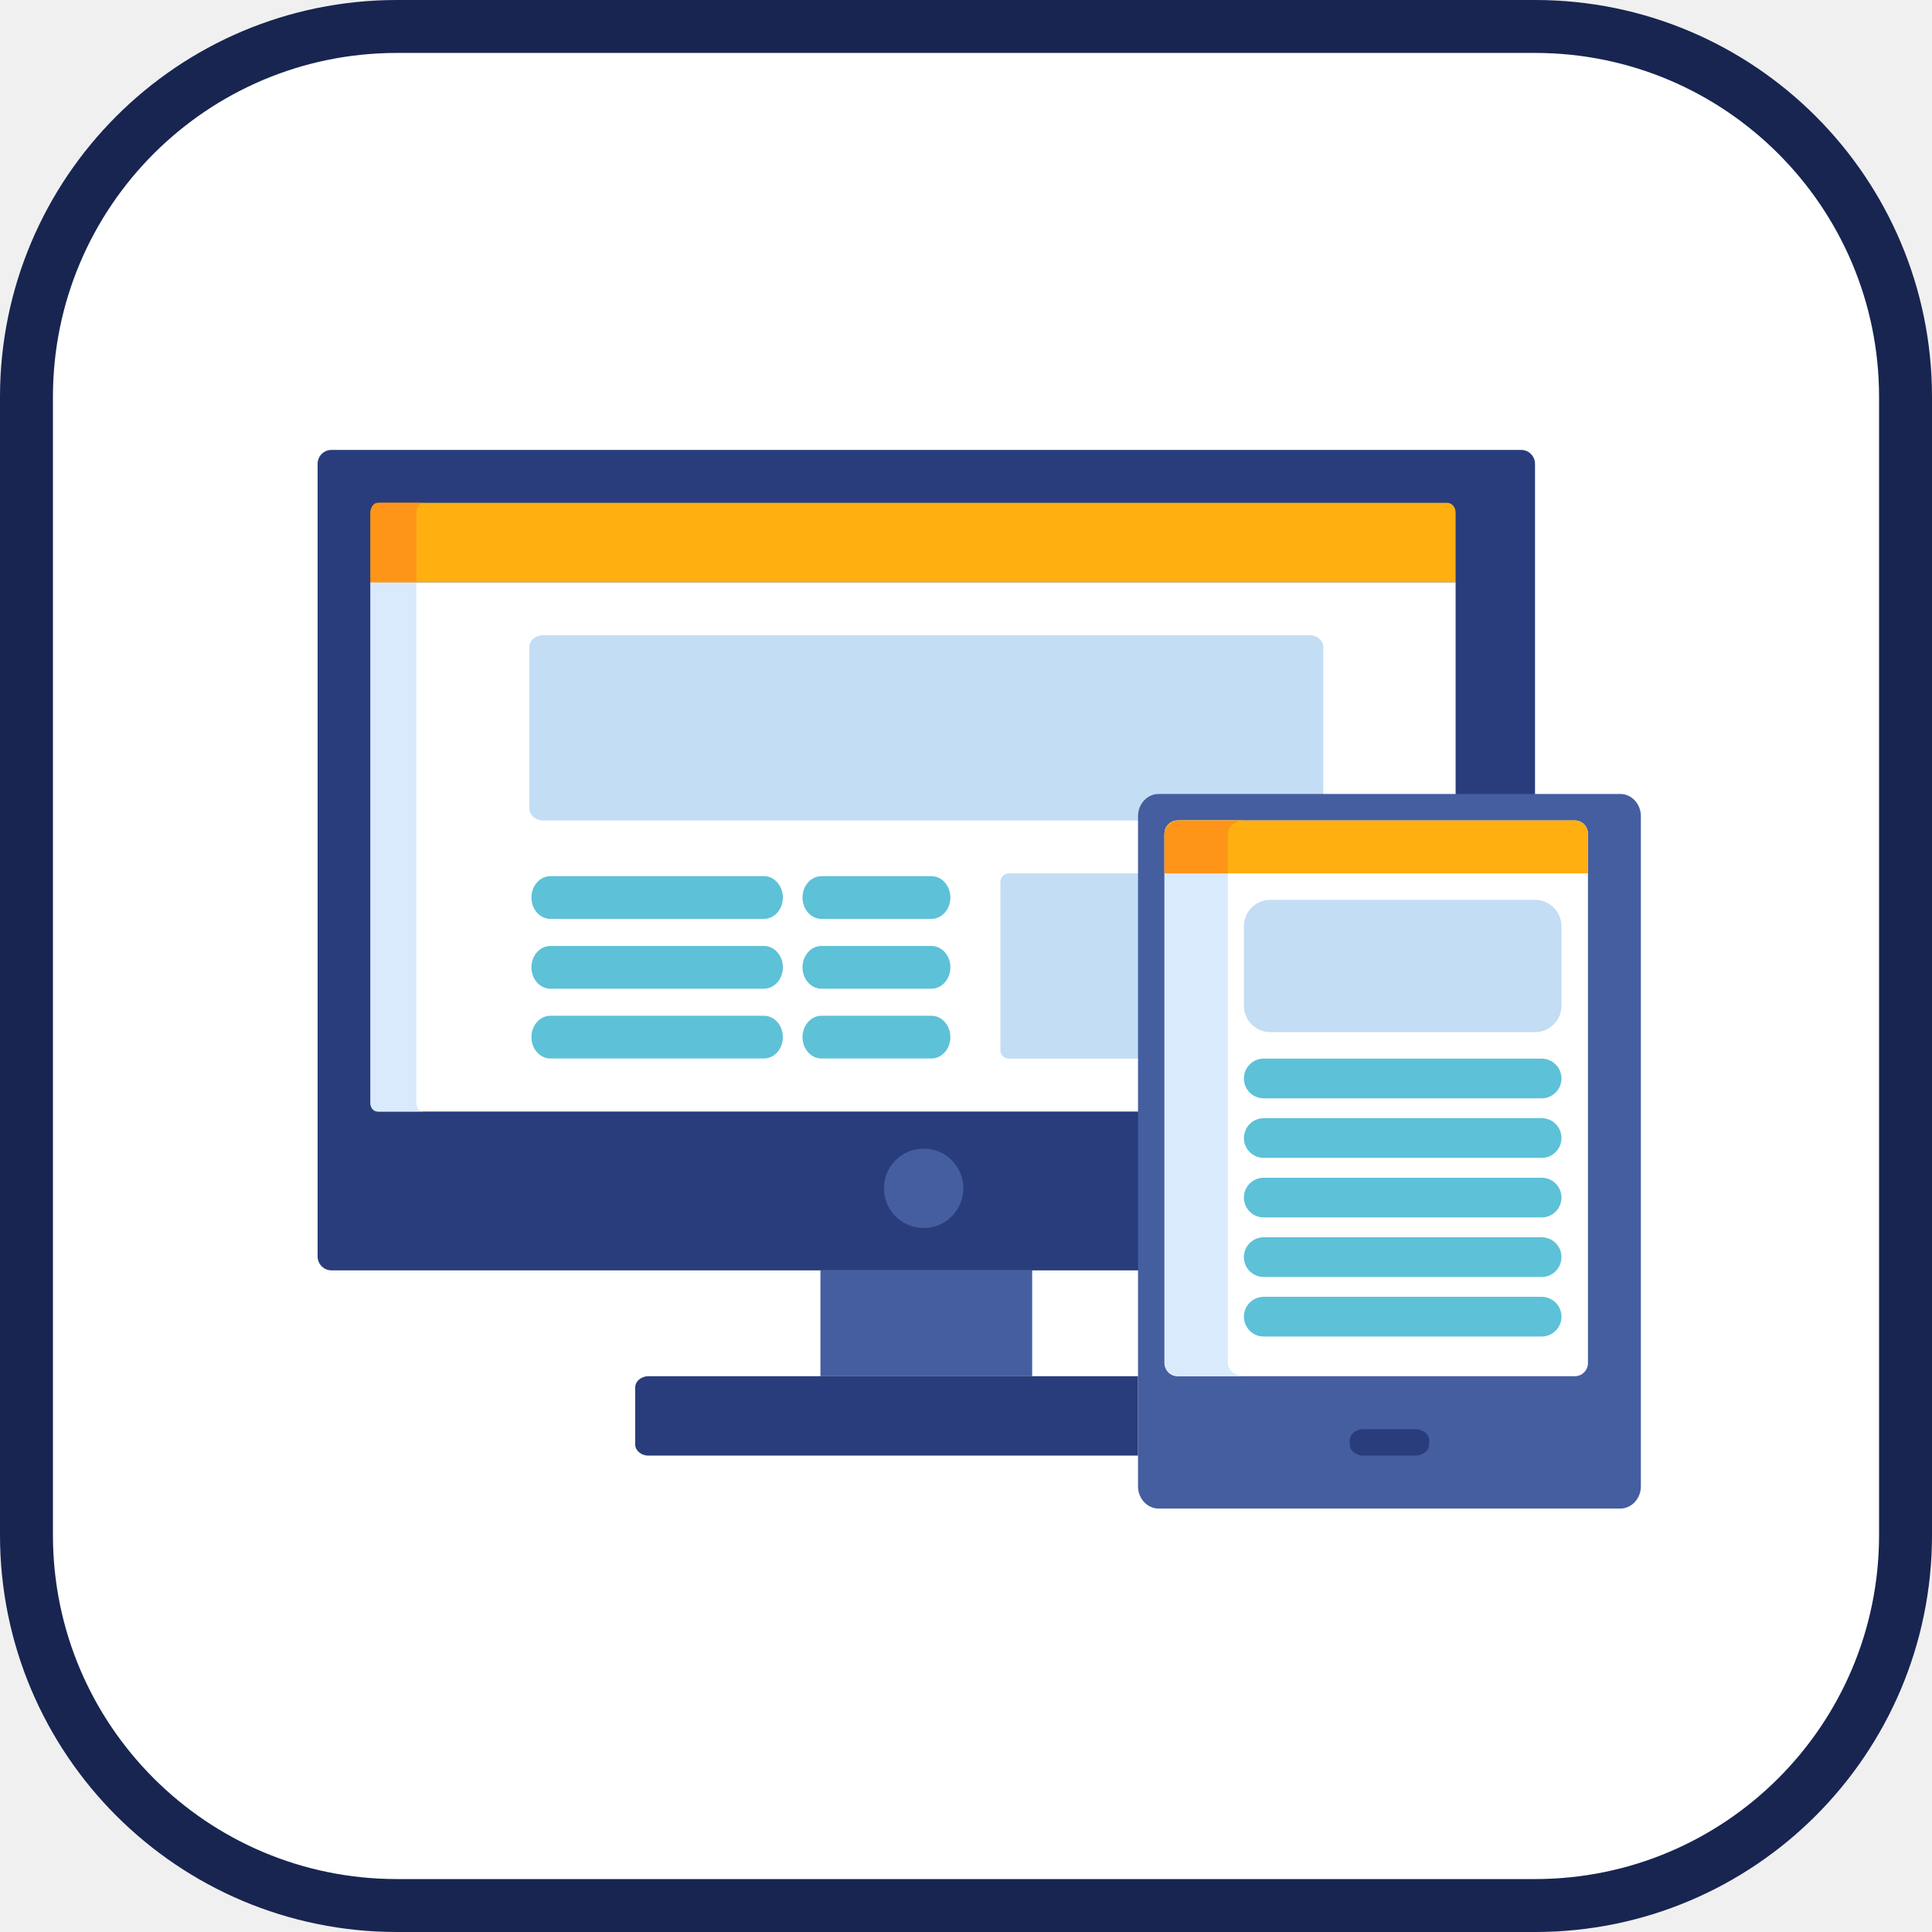
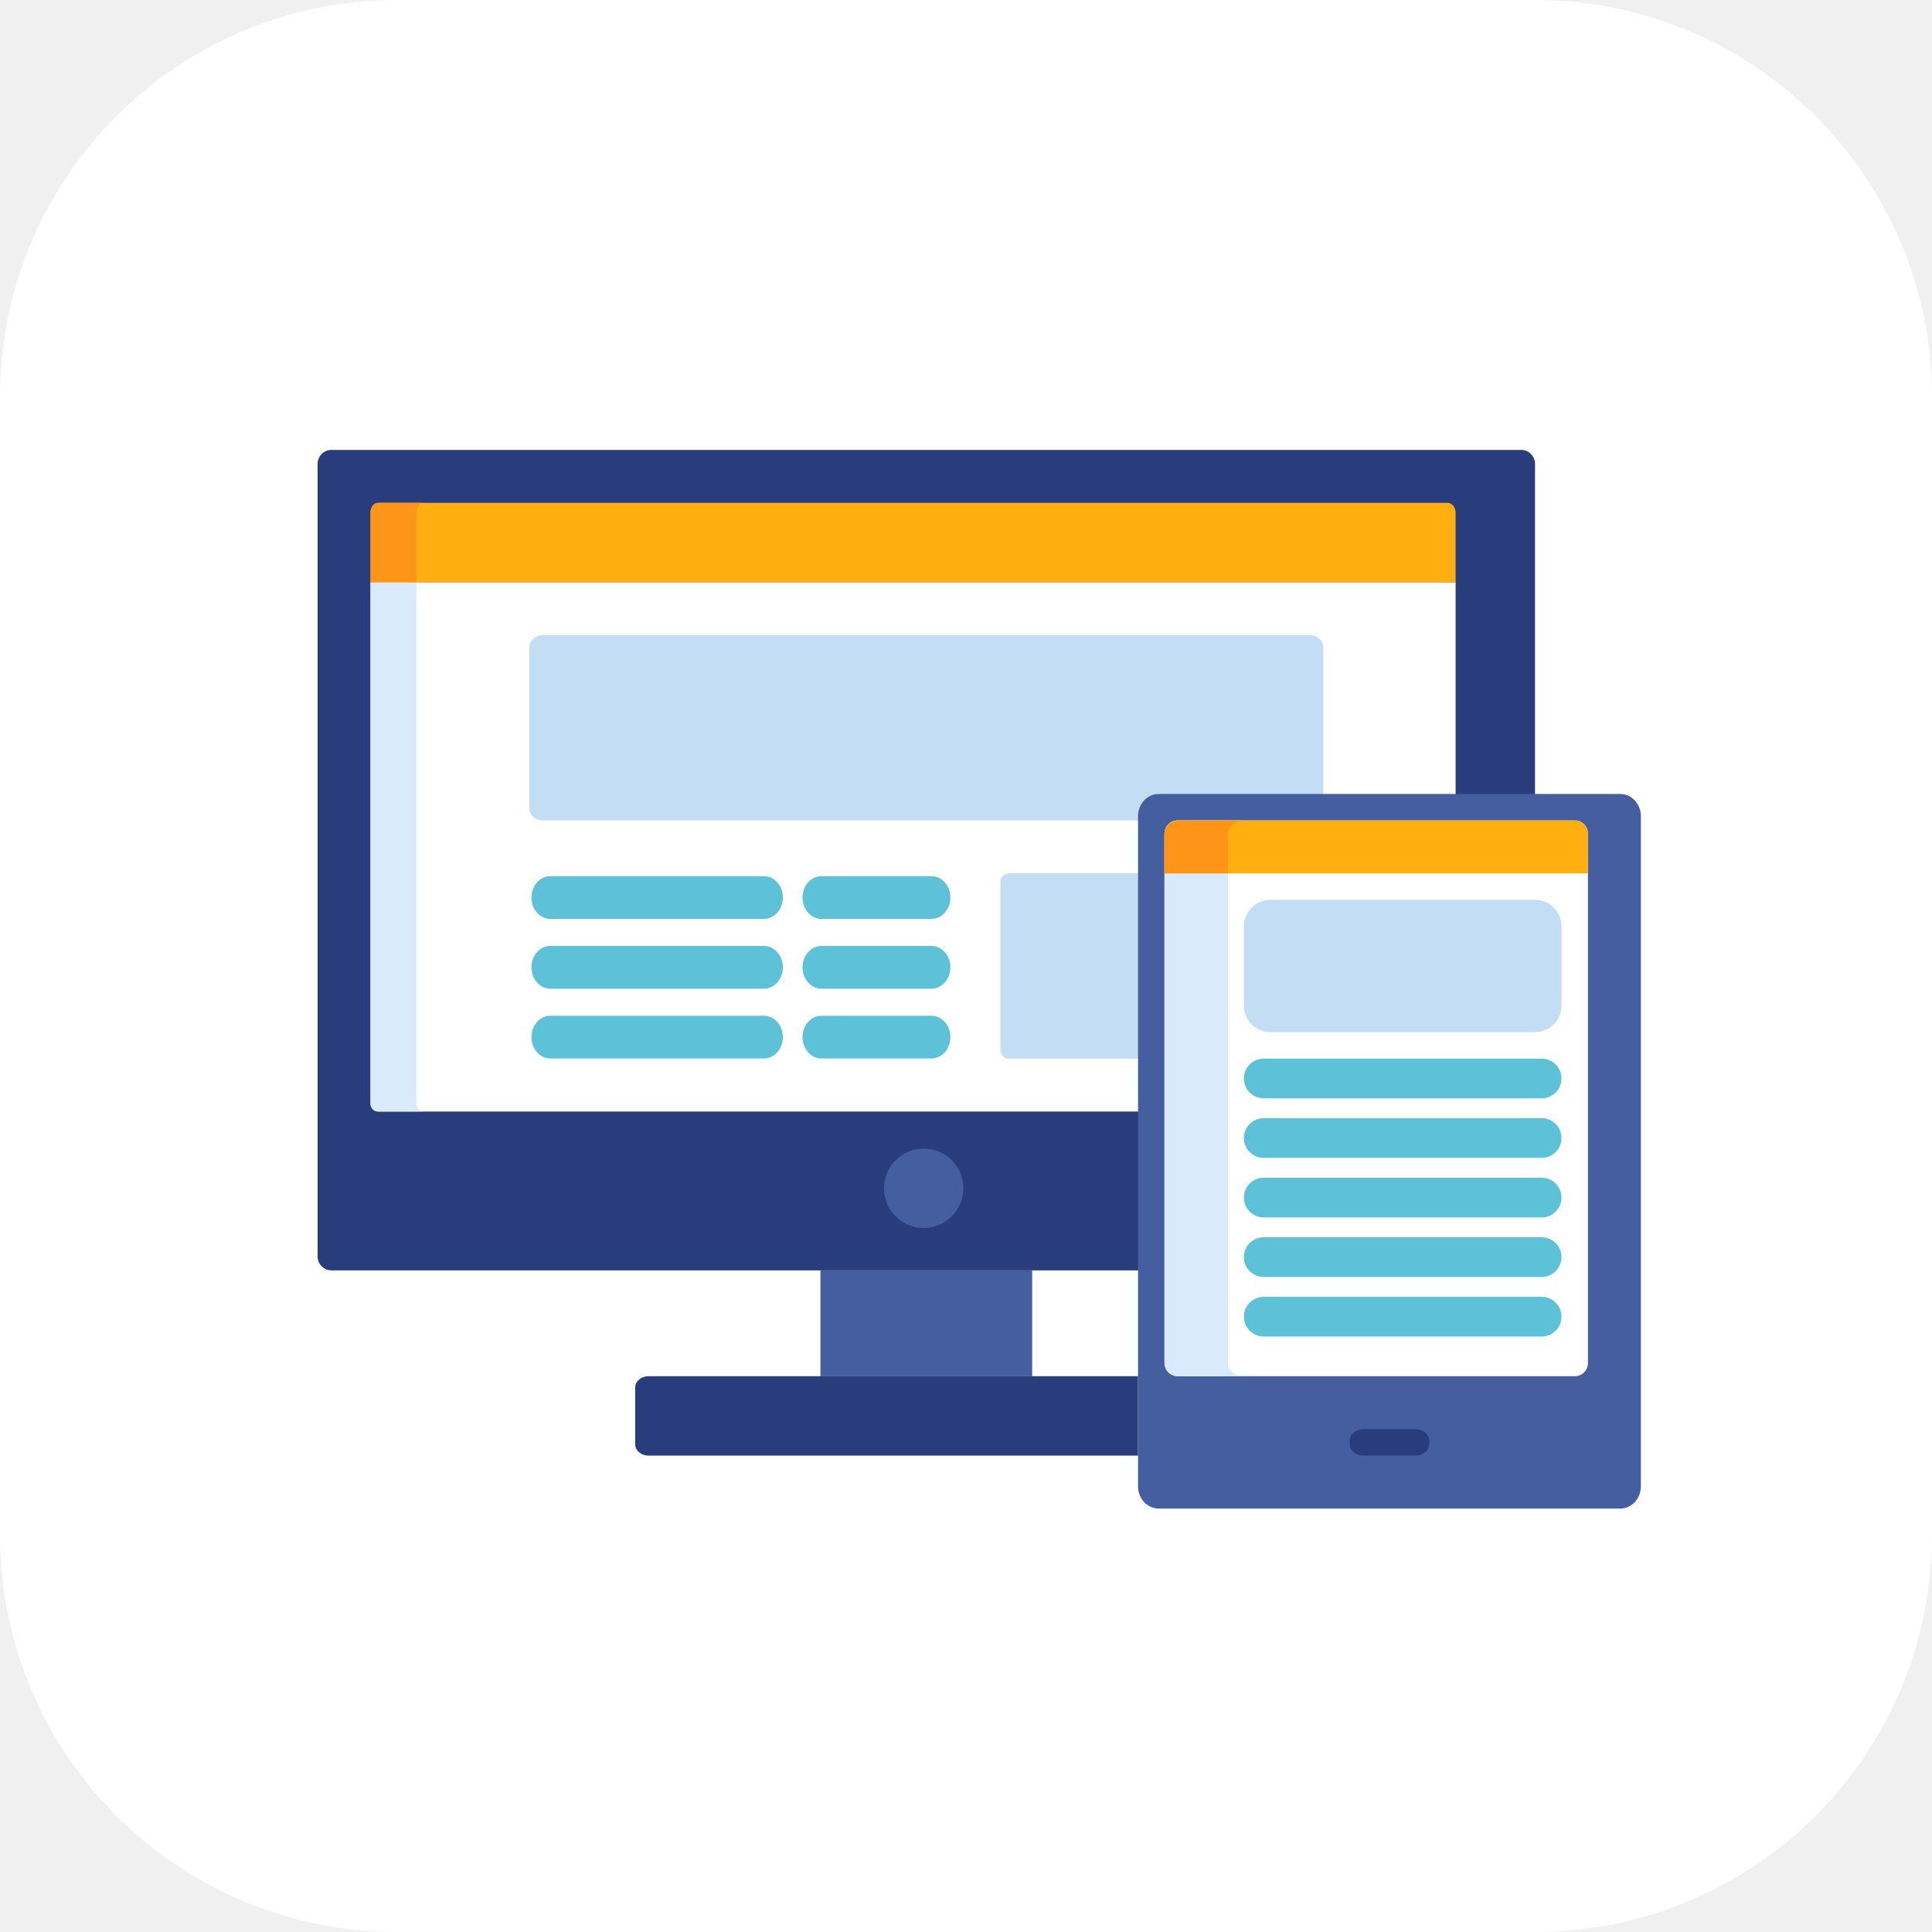
- <svg xmlns="http://www.w3.org/2000/svg" width="800px" height="800px" viewBox="0 0 73 73" version="1.1">
-   <defs>
- 
- </defs>
-   <g id="fundamentals/css/responsive-design" stroke="none" stroke-width="1" fill="none" fill-rule="evenodd">
-     <g id="container" transform="translate(2, 2)" fill-rule="nonzero">
-       <rect id="mask" stroke="#172550" stroke-width="2" fill="#FFFFFF" x="-1" y="-1" width="71" height="71" rx="14">
- 
- </rect>
-       <g id="responsive" transform="translate(10, 15)">
-         <rect id="Rectangle-path" fill="#445EA0" x="19" y="31" width="8" height="4">
- 
- </rect>
-         <path d="M31,35 L12.499,35 C12.224,35 12,35.193 12,35.428 L12,37.572 C12,37.807 12.224,38 12.499,38 L31,38 L31,35 Z" id="Shape" fill="#293D7C">
- 
- </path>
-         <path d="M45.479,0 L0.521,0 C0.235,0 0,0.237 0,0.526 L0,30.474 C0,30.763 0.235,31 0.521,31 L32.378,31 L32.378,15.244 C32.378,14.846 32.699,14.522 33.094,14.522 L46,14.522 L46,0.526 C46,0.237 45.765,0 45.479,0 Z" id="Shape" fill="#293D7C">
- 
- </path>
-         <path d="M2,24.698 C2,24.864 2.139,25 2.31,25 L31.783,25 L31.783,14.653 C31.783,14.272 32.1,13.962 32.491,13.962 L43,13.962 L43,5 L2,5 L2,24.698 Z" id="Shape" fill="#FFFFFF">
- 
- </path>
-         <path d="M3.733,24.698 L3.733,5 L2,5 L2,24.698 C2,24.864 2.12,25 2.267,25 L4,25 C3.853,25 3.733,24.864 3.733,24.698 Z" id="Shape" fill="#D9EAFC">
- 
- </path>
-         <circle id="Oval" fill="#445EA0" cx="22.9" cy="27.9" r="1.5">
- 
- </circle>
-         <path d="M31.8,16 L26.119,16 C25.944,16 25.8,16.144 25.8,16.32 L25.8,22.68 C25.8,22.856 25.944,23 26.119,23 L31.8,23 L31.8,16 Z" id="Shape" fill="#C3DDF4">
- 
- </path>
-         <path d="M33.191,13.438 L38,13.438 L38,7.457 C38,7.206 37.768,7 37.484,7 L8.516,7 C8.232,7 8,7.206 8,7.457 L8,13.543 C8,13.794 8.232,14 8.516,14 L32.475,14 C32.518,13.684 32.822,13.438 33.191,13.438 Z" id="Shape" fill="#C3DDF4">
- 
- </path>
-         <path d="M42.69,2 L2.31,2 C2.139,2 2,2.165 2,2.367 L2,5 L43,5 L43,2.367 C43,2.165 42.861,2 42.69,2 Z" id="Shape" fill="#FFAF10">
- 
- </path>
-         <path d="M4,2 L2.267,2 C2.12,2 2,2.165 2,2.367 L2,5 L3.733,5 L3.733,2.367 C3.733,2.165 3.853,2 4,2 Z" id="Shape" fill="#FF9518">
- 
- </path>
-         <g id="Group" transform="translate(8, 16)" fill="#5DC1D8">
-           <path d="M8.863,1.721 L0.798,1.721 C0.402,1.721 0.08,1.359 0.08,0.913 C0.08,0.467 0.402,0.105 0.798,0.105 L8.863,0.105 C9.259,0.105 9.581,0.467 9.581,0.913 C9.581,1.359 9.259,1.721 8.863,1.721 Z" id="Shape">
- 
- </path>
-           <path d="M8.863,4.358 L0.798,4.358 C0.402,4.358 0.08,3.996 0.08,3.55 C0.08,3.104 0.402,2.742 0.798,2.742 L8.863,2.742 C9.259,2.742 9.581,3.104 9.581,3.55 C9.581,3.996 9.259,4.358 8.863,4.358 Z" id="Shape">
- 
- </path>
-           <path d="M8.863,6.995 L0.798,6.995 C0.402,6.995 0.08,6.633 0.08,6.187 C0.08,5.741 0.402,5.38 0.798,5.38 L8.863,5.38 C9.259,5.38 9.581,5.741 9.581,6.187 C9.581,6.633 9.259,6.995 8.863,6.995 Z" id="Shape">
- 
- </path>
-           <path d="M15.191,1.721 L11.04,1.721 C10.644,1.721 10.322,1.359 10.322,0.913 C10.322,0.467 10.644,0.105 11.04,0.105 L15.191,0.105 C15.588,0.105 15.91,0.467 15.91,0.913 C15.91,1.359 15.588,1.721 15.191,1.721 Z" id="Shape">
- 
- </path>
-           <path d="M15.191,4.358 L11.04,4.358 C10.644,4.358 10.322,3.996 10.322,3.55 C10.322,3.104 10.644,2.742 11.04,2.742 L15.191,2.742 C15.588,2.742 15.91,3.104 15.91,3.55 C15.91,3.996 15.588,4.358 15.191,4.358 Z" id="Shape">
- 
- </path>
-           <path d="M15.191,6.995 L11.04,6.995 C10.644,6.995 10.322,6.633 10.322,6.187 C10.322,5.741 10.644,5.38 11.04,5.38 L15.191,5.38 C15.588,5.38 15.91,5.741 15.91,6.187 C15.91,6.633 15.588,6.995 15.191,6.995 Z" id="Shape">
- 
- </path>
-         </g>
-         <g id="Group-2" transform="translate(31, 13)">
-           <path d="M18.225,0 C18.651,0 19,0.377 19,0.838 L19,26.162 C19,26.623 18.651,27 18.225,27 L0.775,27 C0.349,27 0,26.623 0,26.162 L0,0.838 C0,0.377 0.349,0 0.775,0 L18.225,0 Z" id="Shape" fill="#445EA0">
- 
- </path>
-           <path d="M1.492,22 C1.221,22 1,21.776 1,21.502 L1,1.498 C1,1.224 1.221,1 1.492,1 L16.508,1 C16.779,1 17,1.224 17,1.498 L17,21.502 C17,21.776 16.779,22 16.508,22 L1.492,22 Z" id="Shape" fill="#FFFFFF">
- 
- </path>
-           <path d="M3.396,21.502 L3.396,1.498 C3.396,1.224 3.668,1 4,1 L1.604,1 C1.272,1 1,1.224 1,1.498 L1,21.502 C1,21.776 1.272,22 1.604,22 L4,22 C3.668,22 3.396,21.776 3.396,21.502 Z" id="Shape" fill="#D9EAFC">
- 
- </path>
-           <path d="M8.522,25 C8.235,25 8,24.812 8,24.581 L8,24.419 C8,24.188 8.235,24 8.522,24 L10.478,24 C10.765,24 11,24.188 11,24.419 L11,24.581 C11,24.812 10.765,25 10.478,25 L8.522,25 Z" id="Shape" fill="#293D7C">
- 
- </path>
-           <path d="M17,3 L17,1.518 C17,1.233 16.779,1 16.508,1 L1.492,1 C1.221,1 1,1.233 1,1.518 L1,3 L17,3 Z" id="Shape" fill="#FFAF10">
- 
- </path>
-           <path d="M4,1 L1.604,1 C1.272,1 1,1.233 1,1.518 L1,3 L3.396,3 L3.396,1.518 C3.396,1.233 3.668,1 4,1 Z" id="Shape" fill="#FF9518">
- 
- </path>
-           <rect id="Rectangle" fill="#C3DDF4" x="4" y="4" width="12" height="5" rx="1">
- 
- </rect>
+ <svg xmlns="http://www.w3.org/2000/svg" width="800px" height="800px" viewBox="0 0 73 73" version="1.1" fill="#000000">
+   <g id="SVGRepo_bgCarrier" stroke-width="0" />
+   <g id="SVGRepo_tracerCarrier" stroke-linecap="round" stroke-linejoin="round" />
+   <g id="SVGRepo_iconCarrier">
+     <defs> </defs>
+     <g id="fundamentals/css/responsive-design" stroke="none" stroke-width="1" fill="none" fill-rule="evenodd">
+       <g id="container" transform="translate(2, 2)" fill-rule="nonzero">
+         <rect id="mask" stroke="#ffffff" stroke-width="2" fill="#FFFFFF" x="-1" y="-1" width="71" height="71" rx="14"> </rect>
+         <g id="responsive" transform="translate(10, 15)">
+           <rect id="Rectangle-path" fill="#445EA0" x="19" y="31" width="8" height="4"> </rect>
+           <path d="M31,35 L12.499,35 C12.224,35 12,35.193 12,35.428 L12,37.572 C12,37.807 12.224,38 12.499,38 L31,38 L31,35 Z" id="Shape" fill="#293D7C"> </path>
+           <path d="M45.479,0 L0.521,0 C0.235,0 0,0.237 0,0.526 L0,30.474 C0,30.763 0.235,31 0.521,31 L32.378,31 L32.378,15.244 C32.378,14.846 32.699,14.522 33.094,14.522 L46,14.522 L46,0.526 C46,0.237 45.765,0 45.479,0 Z" id="Shape" fill="#293D7C"> </path>
+           <path d="M2,24.698 C2,24.864 2.139,25 2.31,25 L31.783,25 L31.783,14.653 C31.783,14.272 32.1,13.962 32.491,13.962 L43,13.962 L43,5 L2,5 L2,24.698 Z" id="Shape" fill="#FFFFFF"> </path>
+           <path d="M3.733,24.698 L3.733,5 L2,5 L2,24.698 C2,24.864 2.12,25 2.267,25 L4,25 C3.853,25 3.733,24.864 3.733,24.698 Z" id="Shape" fill="#D9EAFC"> </path>
+           <circle id="Oval" fill="#445EA0" cx="22.9" cy="27.9" r="1.5"> </circle>
+           <path d="M31.8,16 L26.119,16 C25.944,16 25.8,16.144 25.8,16.32 L25.8,22.68 C25.8,22.856 25.944,23 26.119,23 L31.8,23 L31.8,16 Z" id="Shape" fill="#C3DDF4"> </path>
+           <path d="M33.191,13.438 L38,13.438 L38,7.457 C38,7.206 37.768,7 37.484,7 L8.516,7 C8.232,7 8,7.206 8,7.457 L8,13.543 C8,13.794 8.232,14 8.516,14 L32.475,14 C32.518,13.684 32.822,13.438 33.191,13.438 Z" id="Shape" fill="#C3DDF4"> </path>
+           <path d="M42.69,2 L2.31,2 C2.139,2 2,2.165 2,2.367 L2,5 L43,5 L43,2.367 C43,2.165 42.861,2 42.69,2 Z" id="Shape" fill="#FFAF10"> </path>
+           <path d="M4,2 L2.267,2 C2.12,2 2,2.165 2,2.367 L2,5 L3.733,5 L3.733,2.367 C3.733,2.165 3.853,2 4,2 Z" id="Shape" fill="#FF9518"> </path>
+           <g id="Group" transform="translate(8, 16)" fill="#5DC1D8">
+             <path d="M8.863,1.721 L0.798,1.721 C0.402,1.721 0.08,1.359 0.08,0.913 C0.08,0.467 0.402,0.105 0.798,0.105 L8.863,0.105 C9.259,0.105 9.581,0.467 9.581,0.913 C9.581,1.359 9.259,1.721 8.863,1.721 Z" id="Shape"> </path>
+             <path d="M8.863,4.358 L0.798,4.358 C0.402,4.358 0.08,3.996 0.08,3.55 C0.08,3.104 0.402,2.742 0.798,2.742 L8.863,2.742 C9.259,2.742 9.581,3.104 9.581,3.55 C9.581,3.996 9.259,4.358 8.863,4.358 Z" id="Shape"> </path>
+             <path d="M8.863,6.995 L0.798,6.995 C0.402,6.995 0.08,6.633 0.08,6.187 C0.08,5.741 0.402,5.38 0.798,5.38 L8.863,5.38 C9.259,5.38 9.581,5.741 9.581,6.187 C9.581,6.633 9.259,6.995 8.863,6.995 Z" id="Shape"> </path>
+             <path d="M15.191,1.721 L11.04,1.721 C10.644,1.721 10.322,1.359 10.322,0.913 C10.322,0.467 10.644,0.105 11.04,0.105 L15.191,0.105 C15.588,0.105 15.91,0.467 15.91,0.913 C15.91,1.359 15.588,1.721 15.191,1.721 Z" id="Shape"> </path>
+             <path d="M15.191,4.358 L11.04,4.358 C10.644,4.358 10.322,3.996 10.322,3.55 C10.322,3.104 10.644,2.742 11.04,2.742 L15.191,2.742 C15.588,2.742 15.91,3.104 15.91,3.55 C15.91,3.996 15.588,4.358 15.191,4.358 Z" id="Shape"> </path>
+             <path d="M15.191,6.995 L11.04,6.995 C10.644,6.995 10.322,6.633 10.322,6.187 C10.322,5.741 10.644,5.38 11.04,5.38 L15.191,5.38 C15.588,5.38 15.91,5.741 15.91,6.187 C15.91,6.633 15.588,6.995 15.191,6.995 Z" id="Shape"> </path>
+           </g>
+           <g id="Group-2" transform="translate(31, 13)">
+             <path d="M18.225,0 C18.651,0 19,0.377 19,0.838 L19,26.162 C19,26.623 18.651,27 18.225,27 L0.775,27 C0.349,27 0,26.623 0,26.162 L0,0.838 C0,0.377 0.349,0 0.775,0 L18.225,0 Z" id="Shape" fill="#445EA0"> </path>
+             <path d="M1.492,22 C1.221,22 1,21.776 1,21.502 L1,1.498 C1,1.224 1.221,1 1.492,1 L16.508,1 C16.779,1 17,1.224 17,1.498 L17,21.502 C17,21.776 16.779,22 16.508,22 L1.492,22 Z" id="Shape" fill="#FFFFFF"> </path>
+             <path d="M3.396,21.502 L3.396,1.498 C3.396,1.224 3.668,1 4,1 L1.604,1 C1.272,1 1,1.224 1,1.498 L1,21.502 C1,21.776 1.272,22 1.604,22 L4,22 C3.668,22 3.396,21.776 3.396,21.502 Z" id="Shape" fill="#D9EAFC"> </path>
+             <path d="M8.522,25 C8.235,25 8,24.812 8,24.581 L8,24.419 C8,24.188 8.235,24 8.522,24 L10.478,24 C10.765,24 11,24.188 11,24.419 L11,24.581 C11,24.812 10.765,25 10.478,25 L8.522,25 Z" id="Shape" fill="#293D7C"> </path>
+             <path d="M17,3 L17,1.518 C17,1.233 16.779,1 16.508,1 L1.492,1 C1.221,1 1,1.233 1,1.518 L1,3 L17,3 Z" id="Shape" fill="#FFAF10"> </path>
+             <path d="M4,1 L1.604,1 C1.272,1 1,1.233 1,1.518 L1,3 L3.396,3 L3.396,1.518 C3.396,1.233 3.668,1 4,1 Z" id="Shape" fill="#FF9518"> </path>
+             <rect id="Rectangle" fill="#C3DDF4" x="4" y="4" width="12" height="5" rx="1"> </rect>
+           </g>
        </g>
      </g>
+       <rect id="Rectangle-4" fill="#5DC1D8" fill-rule="nonzero" x="47" y="40" width="12" height="1.5" rx="0.75"> </rect>
+       <rect id="Rectangle-4" fill="#5DC1D8" fill-rule="nonzero" x="47" y="42.25" width="12" height="1.5" rx="0.75"> </rect>
+       <rect id="Rectangle-4" fill="#5DC1D8" fill-rule="nonzero" x="47" y="44.5" width="12" height="1.5" rx="0.75"> </rect>
+       <rect id="Rectangle-4" fill="#5DC1D8" fill-rule="nonzero" x="47" y="46.75" width="12" height="1.5" rx="0.75"> </rect>
+       <rect id="Rectangle-4" fill="#5DC1D8" fill-rule="nonzero" x="47" y="49" width="12" height="1.5" rx="0.75"> </rect>
    </g>
-     <rect id="Rectangle-4" fill="#5DC1D8" fill-rule="nonzero" x="47" y="40" width="12" height="1.5" rx="0.75">
- 
- </rect>
-     <rect id="Rectangle-4" fill="#5DC1D8" fill-rule="nonzero" x="47" y="42.25" width="12" height="1.5" rx="0.75">
- 
- </rect>
-     <rect id="Rectangle-4" fill="#5DC1D8" fill-rule="nonzero" x="47" y="44.5" width="12" height="1.5" rx="0.75">
- 
- </rect>
-     <rect id="Rectangle-4" fill="#5DC1D8" fill-rule="nonzero" x="47" y="46.75" width="12" height="1.5" rx="0.75">
- 
- </rect>
-     <rect id="Rectangle-4" fill="#5DC1D8" fill-rule="nonzero" x="47" y="49" width="12" height="1.5" rx="0.75">
- 
- </rect>
  </g>
</svg>
